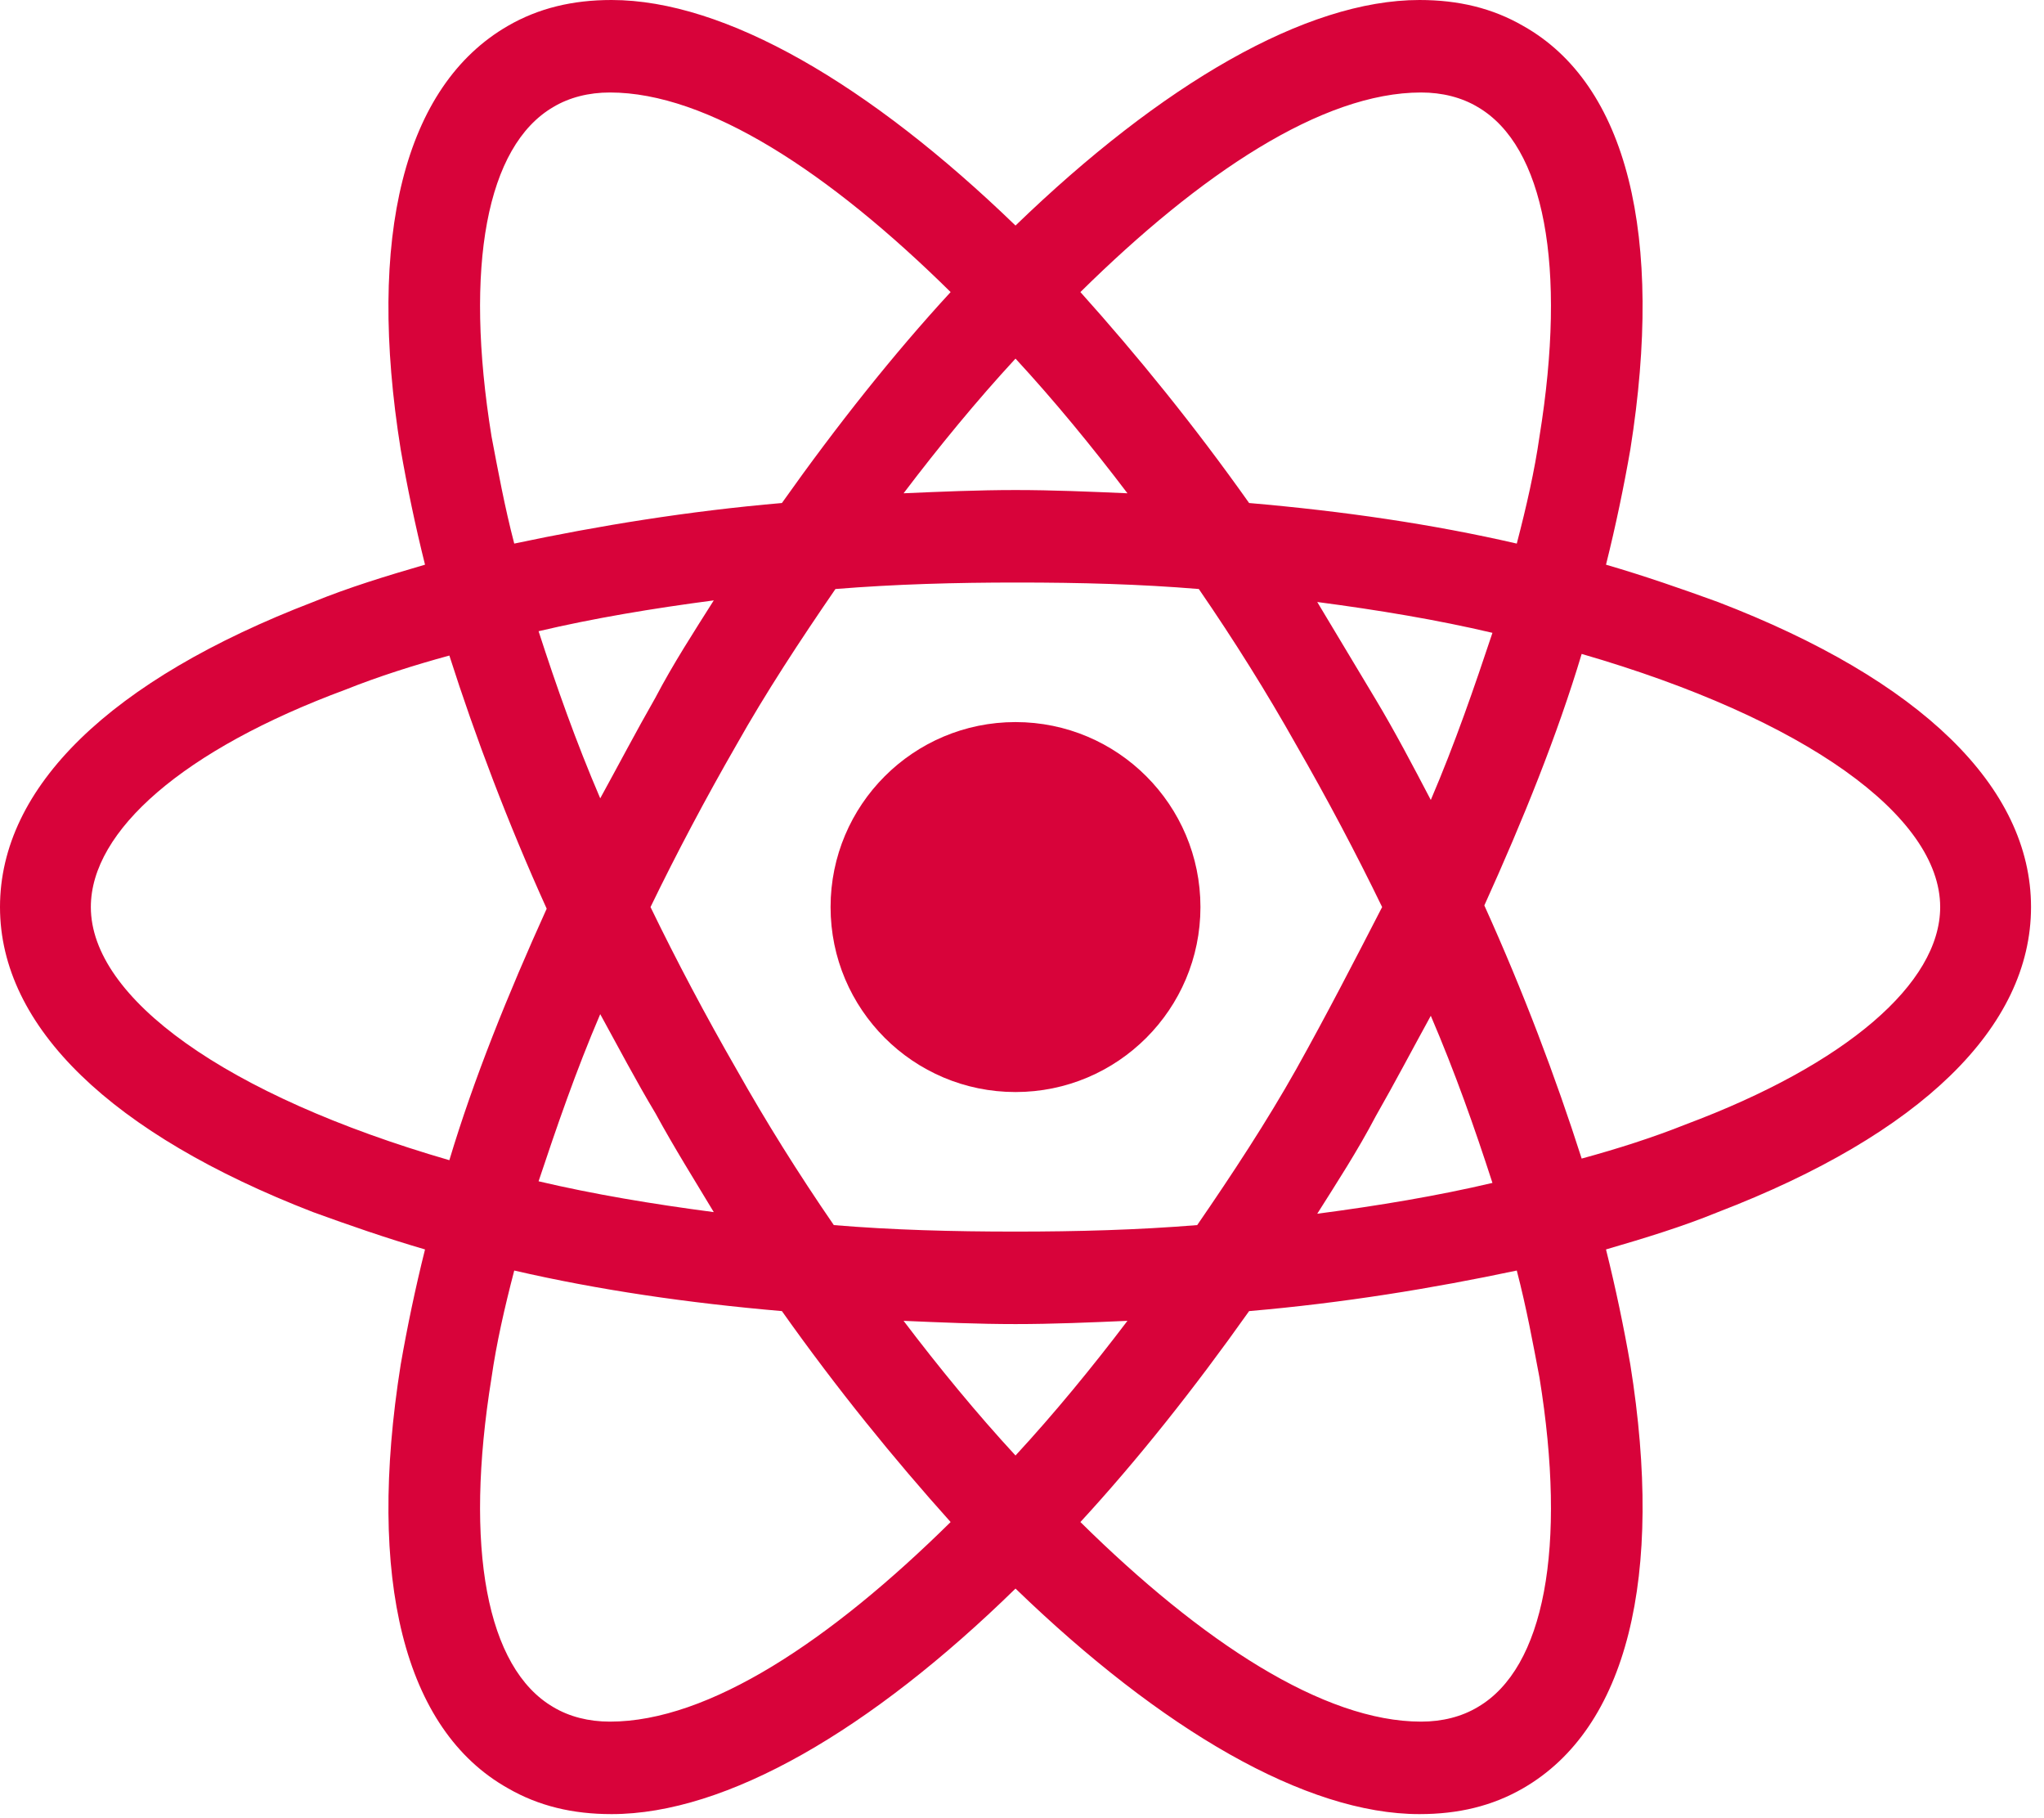
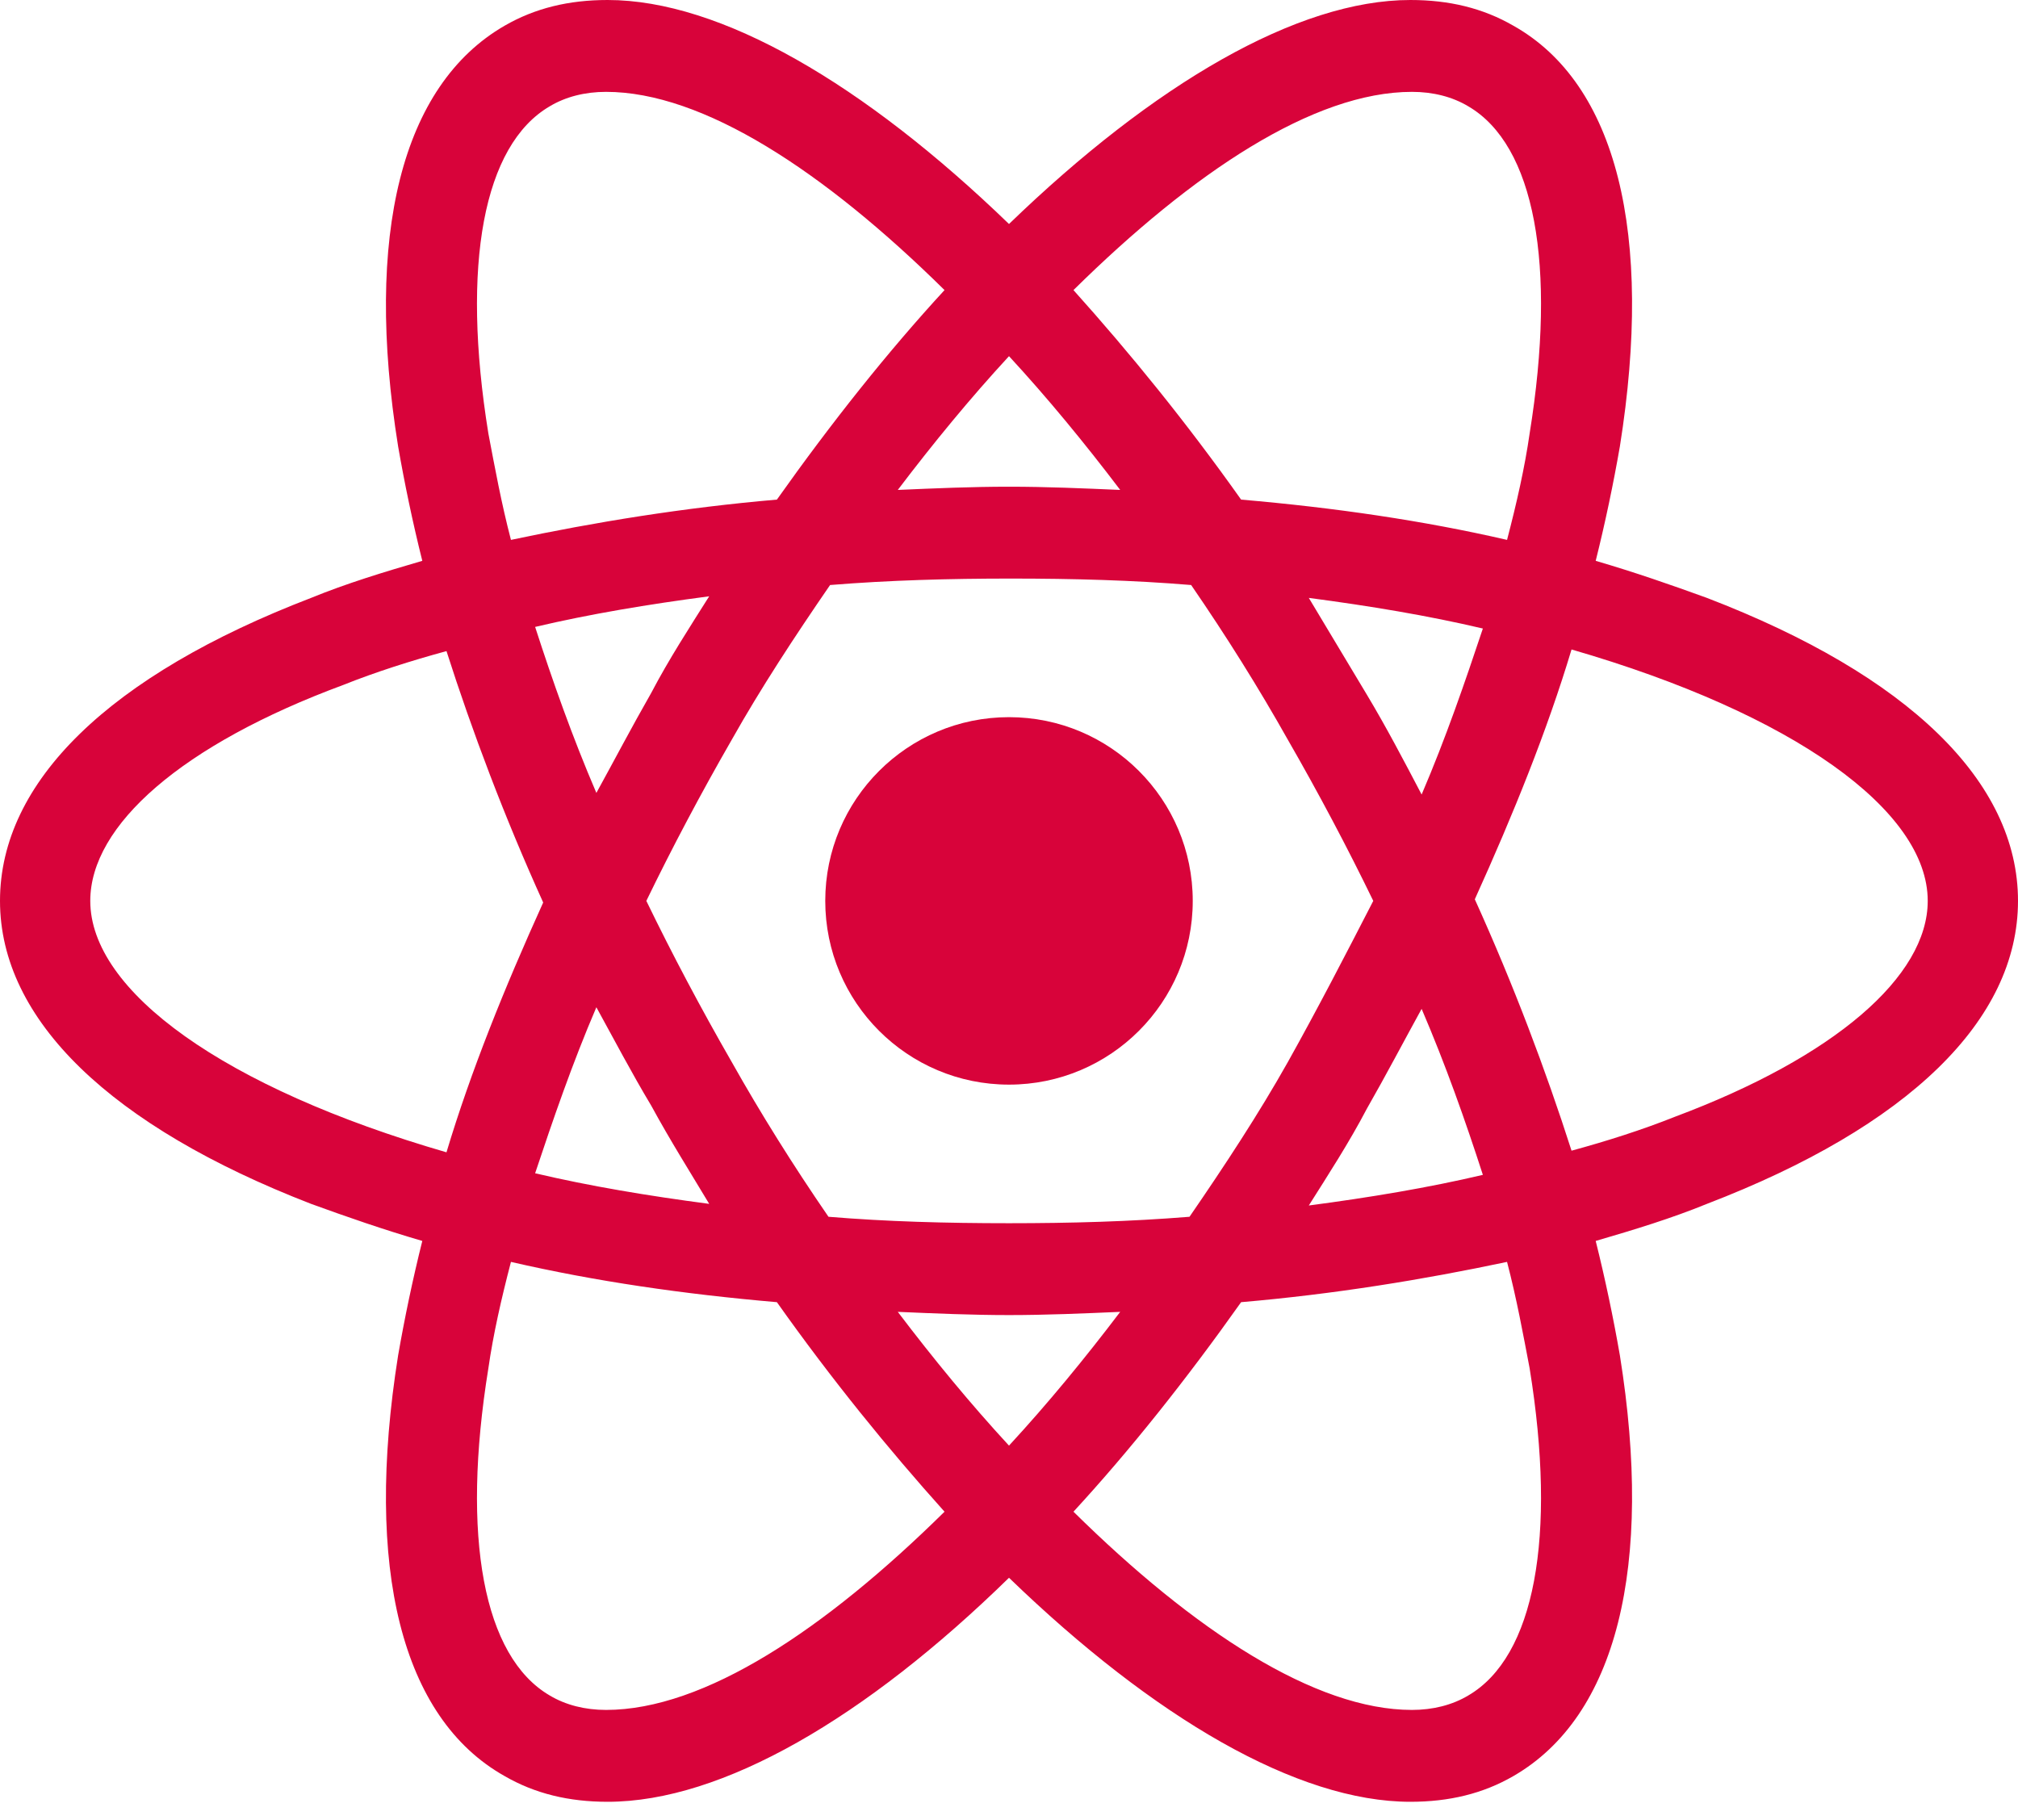
- <svg xmlns="http://www.w3.org/2000/svg" width="126" height="112" viewBox="0 0 126 112" fill="none">
-   <path d="M62.6 67.3C68.896 67.3 74 62.196 74 55.9C74 49.604 68.896 44.5 62.6 44.5C56.304 44.5 51.2 49.604 51.2 55.9C51.2 62.196 56.304 67.3 62.6 67.3Z" fill="#D8033A" />
-   <path d="M105.9 37.1C103.7 36.3 101.4 35.5 99 34.8C99.6 32.4 100.1 30 100.5 27.7C102.6 14.5 100.3 5.2 93.9 1.6C92 0.5 89.9 0 87.5 0C80.5 0 71.6 5.2 62.6 13.9C53.6 5.2 44.7 0 37.7 0C35.3 0 33.2 0.5 31.3 1.6C24.9 5.3 22.6 14.6 24.7 27.7C25.1 30 25.6 32.4 26.2 34.8C23.8 35.5 21.5 36.2 19.3 37.1C6.8 41.9 0 48.5 0 55.9C0 63.3 6.9 69.9 19.3 74.7C21.5 75.5 23.8 76.3 26.2 77C25.6 79.4 25.1 81.8 24.7 84.1C22.6 97.3 24.9 106.6 31.3 110.2C33.2 111.3 35.3 111.8 37.7 111.8C44.8 111.8 53.7 106.6 62.6 97.9C71.6 106.6 80.5 111.8 87.5 111.8C89.9 111.8 92 111.3 93.9 110.2C100.3 106.5 102.6 97.2 100.5 84.1C100.1 81.8 99.6 79.4 99 77C101.4 76.3 103.7 75.6 105.9 74.7C118.4 69.9 125.2 63.3 125.2 55.9C125.2 48.5 118.4 41.9 105.9 37.1ZM91.1 6.6C95.2 9 96.6 16.4 94.9 26.9C94.6 29 94.1 31.2 93.5 33.5C88.3 32.3 82.8 31.5 77 31C73.6 26.2 70.1 21.9 66.6 18C74 10.7 81.5 5.7 87.6 5.7C88.9 5.7 90.1 6 91.1 6.6ZM79.9 65.9C78.1 69.1 76 72.3 73.8 75.5C70.1 75.8 66.4 75.9 62.6 75.9C58.7 75.9 55 75.8 51.4 75.5C49.2 72.3 47.2 69.1 45.4 65.9C43.5 62.6 41.7 59.2 40.1 55.9C41.7 52.6 43.5 49.2 45.4 45.9C47.2 42.7 49.3 39.5 51.5 36.3C55.2 36 58.9 35.9 62.7 35.9C66.6 35.9 70.3 36 73.9 36.3C76.1 39.5 78.1 42.7 79.9 45.9C81.8 49.2 83.6 52.6 85.2 55.9C83.5 59.2 81.8 62.5 79.9 65.9ZM88.2 62.6C89.7 66.1 90.9 69.5 92 72.9C88.6 73.7 85 74.3 81.2 74.8C82.4 72.9 83.7 70.9 84.8 68.8C86 66.7 87.1 64.6 88.2 62.6ZM62.6 89.7C60.2 87.1 57.9 84.3 55.7 81.4C58 81.5 60.3 81.6 62.6 81.6C64.9 81.6 67.2 81.5 69.5 81.4C67.3 84.3 65 87.1 62.6 89.7ZM44 74.7C40.2 74.2 36.6 73.6 33.2 72.8C34.3 69.5 35.5 66 37 62.5C38.1 64.5 39.2 66.6 40.4 68.6C41.6 70.8 42.8 72.7 44 74.7ZM37 49.2C35.5 45.7 34.3 42.3 33.2 38.9C36.6 38.1 40.2 37.5 44 37C42.8 38.9 41.5 40.9 40.4 43C39.2 45.1 38.1 47.2 37 49.2ZM62.6 22.1C65 24.7 67.3 27.5 69.5 30.4C67.2 30.3 64.9 30.2 62.6 30.2C60.3 30.2 58 30.3 55.7 30.4C57.9 27.5 60.2 24.7 62.6 22.1ZM84.8 43.1L81.2 37.1C85 37.6 88.6 38.2 92 39C90.9 42.3 89.7 45.8 88.2 49.3C87.1 47.2 86 45.1 84.8 43.1ZM30.3 26.9C28.6 16.4 30 9 34.1 6.6C35.1 6 36.3 5.7 37.6 5.7C43.6 5.7 51.1 10.6 58.6 18C55.1 21.8 51.6 26.2 48.2 31C42.4 31.5 36.9 32.4 31.7 33.5C31.1 31.2 30.7 29 30.3 26.9ZM5.6 55.9C5.6 51.2 11.3 46.2 21.3 42.5C23.3 41.7 25.5 41 27.7 40.4C29.3 45.4 31.3 50.7 33.7 56C31.3 61.3 29.2 66.5 27.7 71.5C13.9 67.5 5.6 61.5 5.6 55.9ZM34.1 105.2C30 102.8 28.6 95.4 30.3 84.9C30.6 82.8 31.1 80.6 31.7 78.3C36.9 79.5 42.4 80.3 48.2 80.8C51.6 85.6 55.1 89.9 58.6 93.8C51.2 101.1 43.7 106.1 37.6 106.1C36.3 106.1 35.1 105.8 34.1 105.2ZM94.9 84.9C96.6 95.4 95.2 102.8 91.1 105.2C90.1 105.8 88.9 106.1 87.6 106.1C81.6 106.1 74.1 101.2 66.6 93.8C70.1 90 73.6 85.6 77 80.8C82.8 80.3 88.3 79.4 93.5 78.3C94.1 80.6 94.5 82.8 94.9 84.9ZM103.9 69.3C101.9 70.1 99.7 70.8 97.5 71.4C95.9 66.4 93.9 61.1 91.5 55.8C93.9 50.5 96 45.3 97.5 40.3C111.3 44.3 119.6 50.3 119.6 55.9C119.6 60.6 113.8 65.6 103.9 69.3Z" fill="#D8033A" />
+ <svg xmlns="http://www.w3.org/2000/svg" width="112" height="101" viewBox="0 0 112 101" fill="none">
+   <path d="M56 60.205C61.632 60.205 66.198 55.639 66.198 50.006C66.198 44.374 61.632 39.808 56 39.808C50.368 39.808 45.802 44.374 45.802 50.006C45.802 55.639 50.368 60.205 56 60.205Z" fill="#D8033A" />
+   <path d="M94.735 33.188C92.767 32.473 90.709 31.757 88.562 31.131C89.099 28.984 89.546 26.837 89.904 24.78C91.783 12.971 89.725 4.652 84 1.431C82.3 0.447 80.422 0 78.275 0C72.013 0 64.051 4.652 56 12.434C47.949 4.652 39.987 0 33.725 0C31.578 0 29.7 0.447 28 1.431C22.275 4.741 20.217 13.061 22.096 24.78C22.454 26.837 22.901 28.984 23.438 31.131C21.291 31.757 19.233 32.383 17.265 33.188C6.083 37.482 0 43.387 0 50.006C0 56.626 6.173 62.53 17.265 66.824C19.233 67.54 21.291 68.256 23.438 68.882C22.901 71.029 22.454 73.176 22.096 75.233C20.217 87.041 22.275 95.361 28 98.582C29.7 99.566 31.578 100.013 33.725 100.013C40.077 100.013 48.038 95.361 56 87.578C64.051 95.361 72.013 100.013 78.275 100.013C80.422 100.013 82.3 99.566 84 98.582C89.725 95.272 91.783 86.952 89.904 75.233C89.546 73.176 89.099 71.029 88.562 68.882C90.709 68.256 92.767 67.629 94.735 66.824C105.917 62.53 112 56.626 112 50.006C112 43.387 105.917 37.482 94.735 33.188ZM81.495 5.904C85.163 8.051 86.415 14.671 84.895 24.064C84.626 25.942 84.179 27.91 83.642 29.968C78.99 28.895 74.07 28.179 68.882 27.732C65.84 23.438 62.709 19.591 59.578 16.102C66.198 9.572 72.907 5.099 78.364 5.099C79.527 5.099 80.601 5.367 81.495 5.904ZM71.476 58.952C69.866 61.815 67.987 64.677 66.019 67.54C62.709 67.808 59.399 67.898 56 67.898C52.511 67.898 49.201 67.808 45.981 67.54C44.013 64.677 42.224 61.815 40.613 58.952C38.914 56 37.303 52.959 35.872 50.006C37.303 47.054 38.914 44.013 40.613 41.061C42.224 38.198 44.102 35.336 46.07 32.473C49.38 32.205 52.69 32.115 56.09 32.115C59.578 32.115 62.888 32.205 66.109 32.473C68.077 35.336 69.866 38.198 71.476 41.061C73.176 44.013 74.786 47.054 76.217 50.006C74.697 52.959 73.176 55.91 71.476 58.952ZM78.901 56C80.243 59.131 81.316 62.172 82.3 65.214C79.259 65.93 76.038 66.466 72.639 66.914C73.713 65.214 74.875 63.425 75.859 61.546C76.933 59.668 77.917 57.789 78.901 56ZM56 80.243C53.853 77.917 51.795 75.412 49.828 72.818C51.885 72.907 53.943 72.997 56 72.997C58.057 72.997 60.115 72.907 62.172 72.818C60.205 75.412 58.147 77.917 56 80.243ZM39.361 66.824C35.962 66.377 32.741 65.84 29.7 65.125C30.684 62.172 31.757 59.041 33.099 55.91C34.083 57.7 35.067 59.578 36.141 61.367C37.214 63.336 38.288 65.035 39.361 66.824ZM33.099 44.013C31.757 40.882 30.684 37.84 29.7 34.799C32.741 34.083 35.962 33.546 39.361 33.099C38.288 34.799 37.125 36.588 36.141 38.467C35.067 40.345 34.083 42.224 33.099 44.013ZM56 19.77C58.147 22.096 60.205 24.601 62.172 27.195C60.115 27.105 58.057 27.016 56 27.016C53.943 27.016 51.885 27.105 49.828 27.195C51.795 24.601 53.853 22.096 56 19.77ZM75.859 38.556L72.639 33.188C76.038 33.636 79.259 34.172 82.3 34.888C81.316 37.84 80.243 40.971 78.901 44.102C77.917 42.224 76.933 40.345 75.859 38.556ZM27.105 24.064C25.585 14.671 26.837 8.051 30.505 5.904C31.399 5.367 32.473 5.099 33.636 5.099C39.003 5.099 45.712 9.482 52.422 16.102C49.291 19.502 46.16 23.438 43.118 27.732C37.93 28.179 33.01 28.984 28.358 29.968C27.821 27.91 27.463 25.942 27.105 24.064ZM5.01 50.006C5.01 45.802 10.109 41.329 19.054 38.019C20.843 37.303 22.811 36.677 24.78 36.141C26.211 40.613 28 45.355 30.147 50.096C28 54.837 26.121 59.489 24.78 63.962C12.434 60.383 5.01 55.016 5.01 50.006ZM30.505 94.109C26.837 91.962 25.585 85.342 27.105 75.949C27.374 74.07 27.821 72.102 28.358 70.045C33.01 71.118 37.93 71.834 43.118 72.281C46.16 76.575 49.291 80.422 52.422 83.911C45.802 90.441 39.093 94.914 33.636 94.914C32.473 94.914 31.399 94.645 30.505 94.109ZM84.895 75.949C86.415 85.342 85.163 91.962 81.495 94.109C80.601 94.645 79.527 94.914 78.364 94.914C72.997 94.914 66.287 90.53 59.578 83.911C62.709 80.511 65.84 76.575 68.882 72.281C74.07 71.834 78.99 71.029 83.642 70.045C84.179 72.102 84.537 74.07 84.895 75.949ZM92.946 61.994C91.157 62.709 89.189 63.336 87.221 63.872C85.789 59.399 84 54.658 81.853 49.917C84 45.176 85.879 40.524 87.221 36.051C99.566 39.629 106.99 44.997 106.99 50.006C106.99 54.211 101.802 58.684 92.946 61.994Z" fill="#D8033A" />
</svg>
